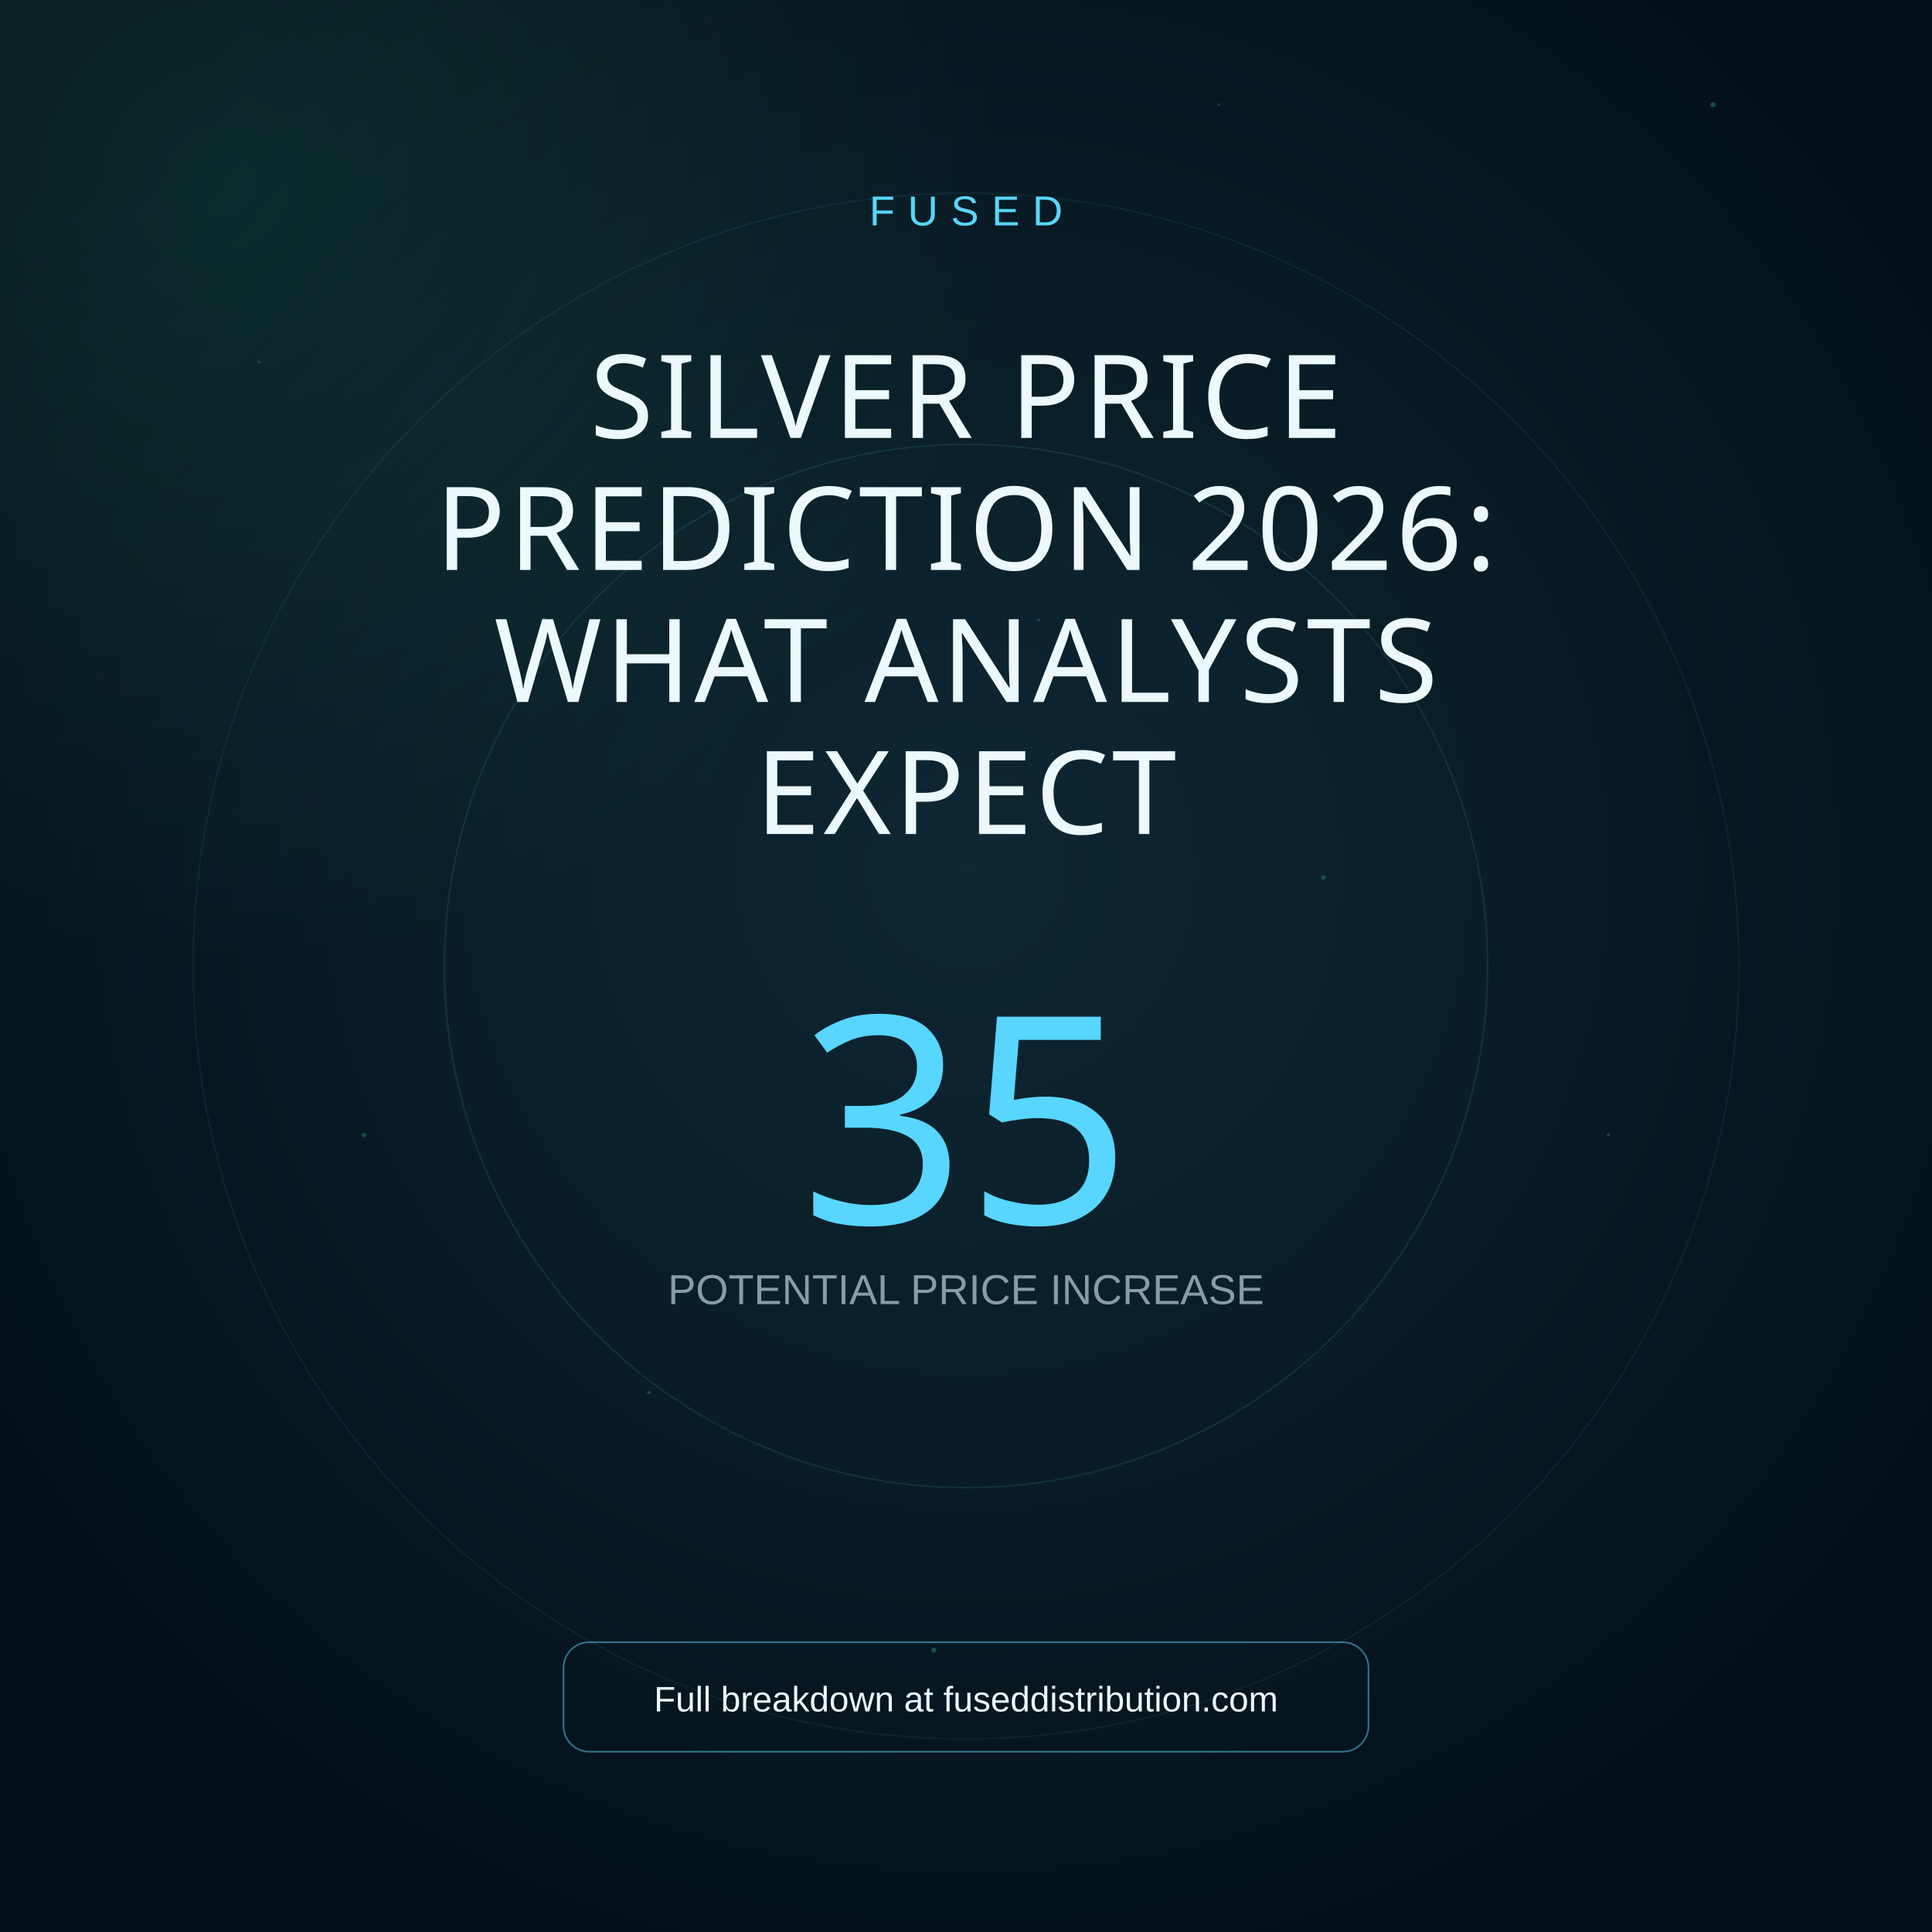
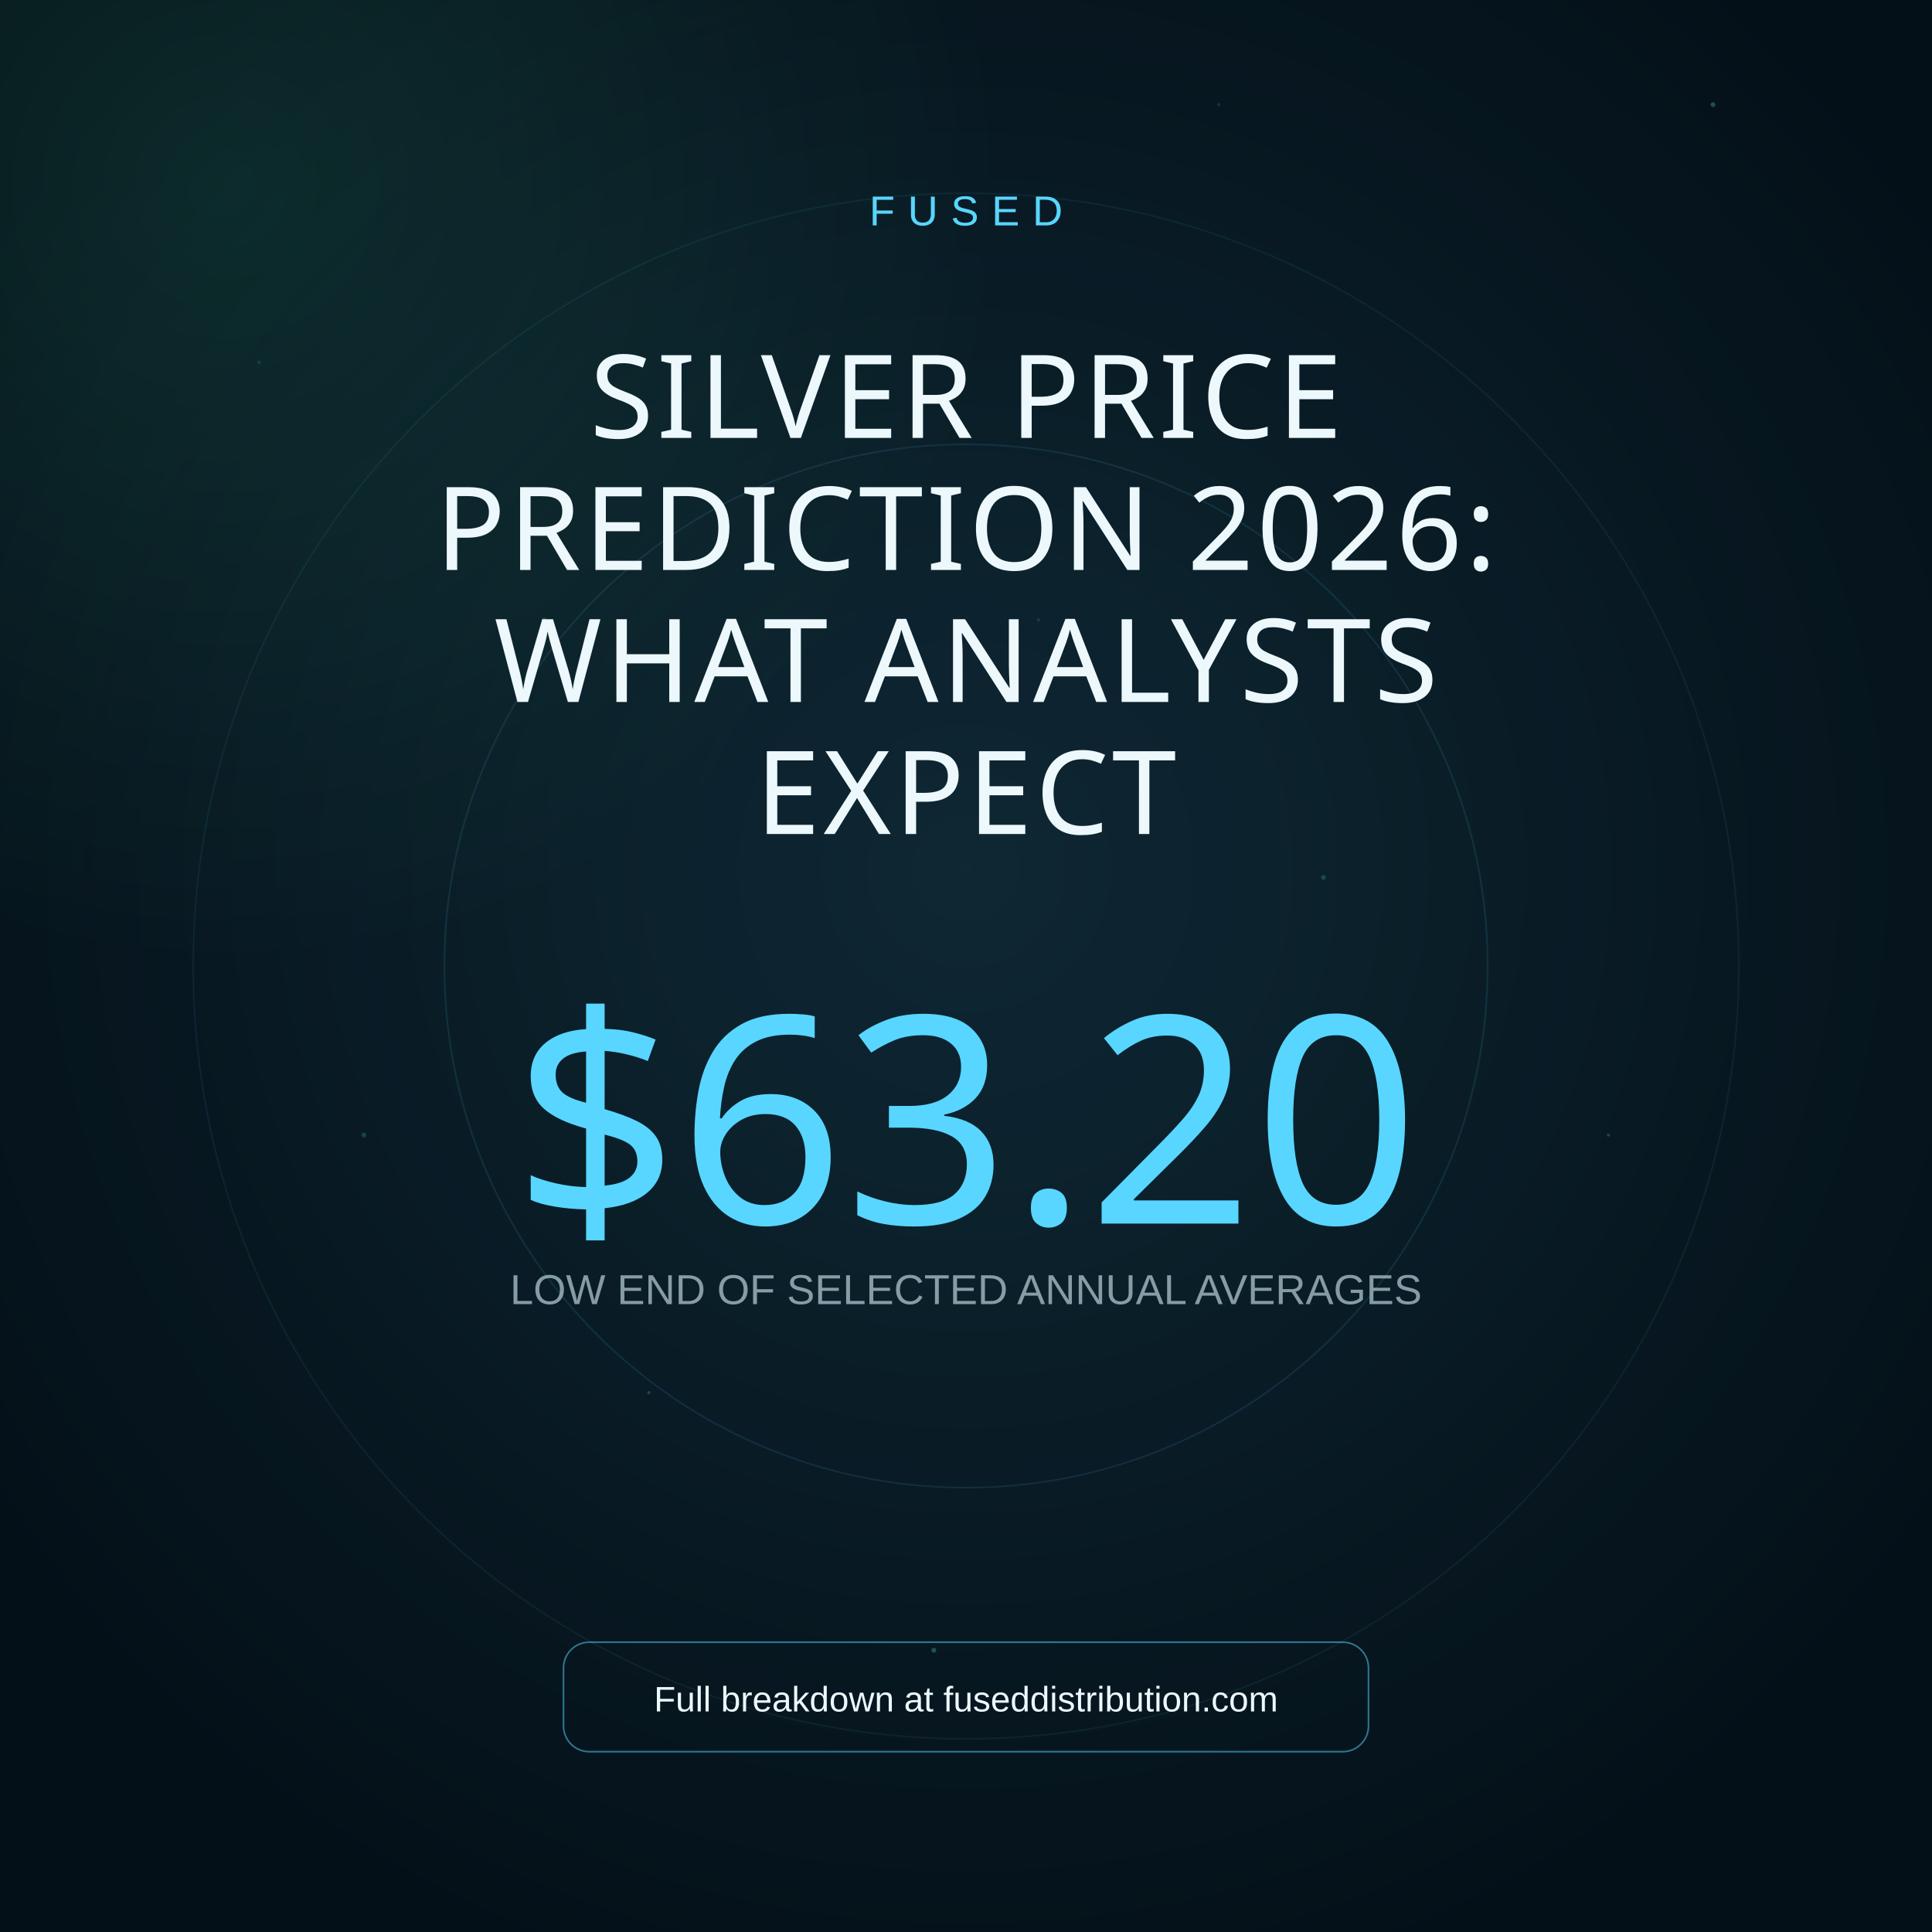
<svg xmlns="http://www.w3.org/2000/svg" width="1200" height="1200" viewBox="0 0 1200 1200">
  <rect width="1200" height="1200" fill="#041018" />
  <radialGradient id="g1" cx="50%" cy="45%" r="60%">
    <stop offset="0%" stop-color="#58d6ff" stop-opacity="0.12" />
    <stop offset="100%" stop-color="#58d6ff" stop-opacity="0" />
  </radialGradient>
  <radialGradient id="g2" cx="12%" cy="10%" r="40%">
    <stop offset="0%" stop-color="#4dffb8" stop-opacity="0.10" />
    <stop offset="100%" stop-color="#4dffb8" stop-opacity="0" />
  </radialGradient>
  <rect width="1200" height="1200" fill="url(#g1)" />
  <rect width="1200" height="1200" fill="url(#g2)" />
  <circle cx="600" cy="600" r="480" fill="none" stroke="#58d6ff" stroke-opacity="0.07" />
  <circle cx="600" cy="600" r="324" fill="none" stroke="#58d6ff" stroke-opacity="0.11" />
  <circle cx="757" cy="65" r="1" fill="#58d6ff" opacity="0.15" />
  <circle cx="338" cy="385" r="1.5" fill="#4dffb8" opacity="0.19" />
  <circle cx="999" cy="705" r="1" fill="#58d6ff" opacity="0.23" />
  <circle cx="580" cy="1025" r="1.5" fill="#4dffb8" opacity="0.27" />
  <circle cx="161" cy="225" r="1" fill="#58d6ff" opacity="0.15" />
  <circle cx="822" cy="545" r="1.5" fill="#4dffb8" opacity="0.19" />
  <circle cx="403" cy="865" r="1" fill="#58d6ff" opacity="0.23" />
  <circle cx="1064" cy="65" r="1.5" fill="#4dffb8" opacity="0.27" />
  <circle cx="645" cy="385" r="1" fill="#58d6ff" opacity="0.15" />
  <circle cx="226" cy="705" r="1.5" fill="#4dffb8" opacity="0.19" />
  <text x="600" y="140" font-family="Arial, sans-serif" font-size="26" fill="#58d6ff" text-anchor="middle" letter-spacing="8">FUSED</text>
  <text x="600" y="272" font-family="Impact, sans-serif" font-size="72" fill="#ecf8fb" text-anchor="middle" letter-spacing="2">SILVER PRICE</text>
  <text x="600" y="354" font-family="Impact, sans-serif" font-size="72" fill="#ecf8fb" text-anchor="middle" letter-spacing="2">PREDICTION 2026:</text>
  <text x="600" y="436" font-family="Impact, sans-serif" font-size="72" fill="#ecf8fb" text-anchor="middle" letter-spacing="2">WHAT ANALYSTS</text>
  <text x="600" y="518" font-family="Impact, sans-serif" font-size="72" fill="#ecf8fb" text-anchor="middle" letter-spacing="2">EXPECT</text>
-   <text x="600" y="760" font-family="Impact, sans-serif" font-size="180" fill="#58d6ff" text-anchor="middle">35</text>
-   <text x="600" y="810" font-family="Arial, sans-serif" font-size="26" fill="rgba(175,198,207,0.75)" text-anchor="middle">POTENTIAL PRICE INCREASE</text>
+   <text x="600" y="760" font-family="Impact, sans-serif" font-size="180" fill="#58d6ff" text-anchor="middle">$63.20</text>
+   <text x="600" y="810" font-family="Arial, sans-serif" font-size="26" fill="rgba(175,198,207,0.75)" text-anchor="middle">LOW END OF SELECTED ANNUAL AVERAGES</text>
  <rect x="350" y="1020" width="500" height="68" rx="16" fill="none" stroke="#58d6ff" stroke-opacity="0.5" />
  <text x="600" y="1063" font-family="Arial, sans-serif" font-size="22" fill="#ecf8fb" text-anchor="middle">Full breakdown at fuseddistribution.com</text>
</svg>
